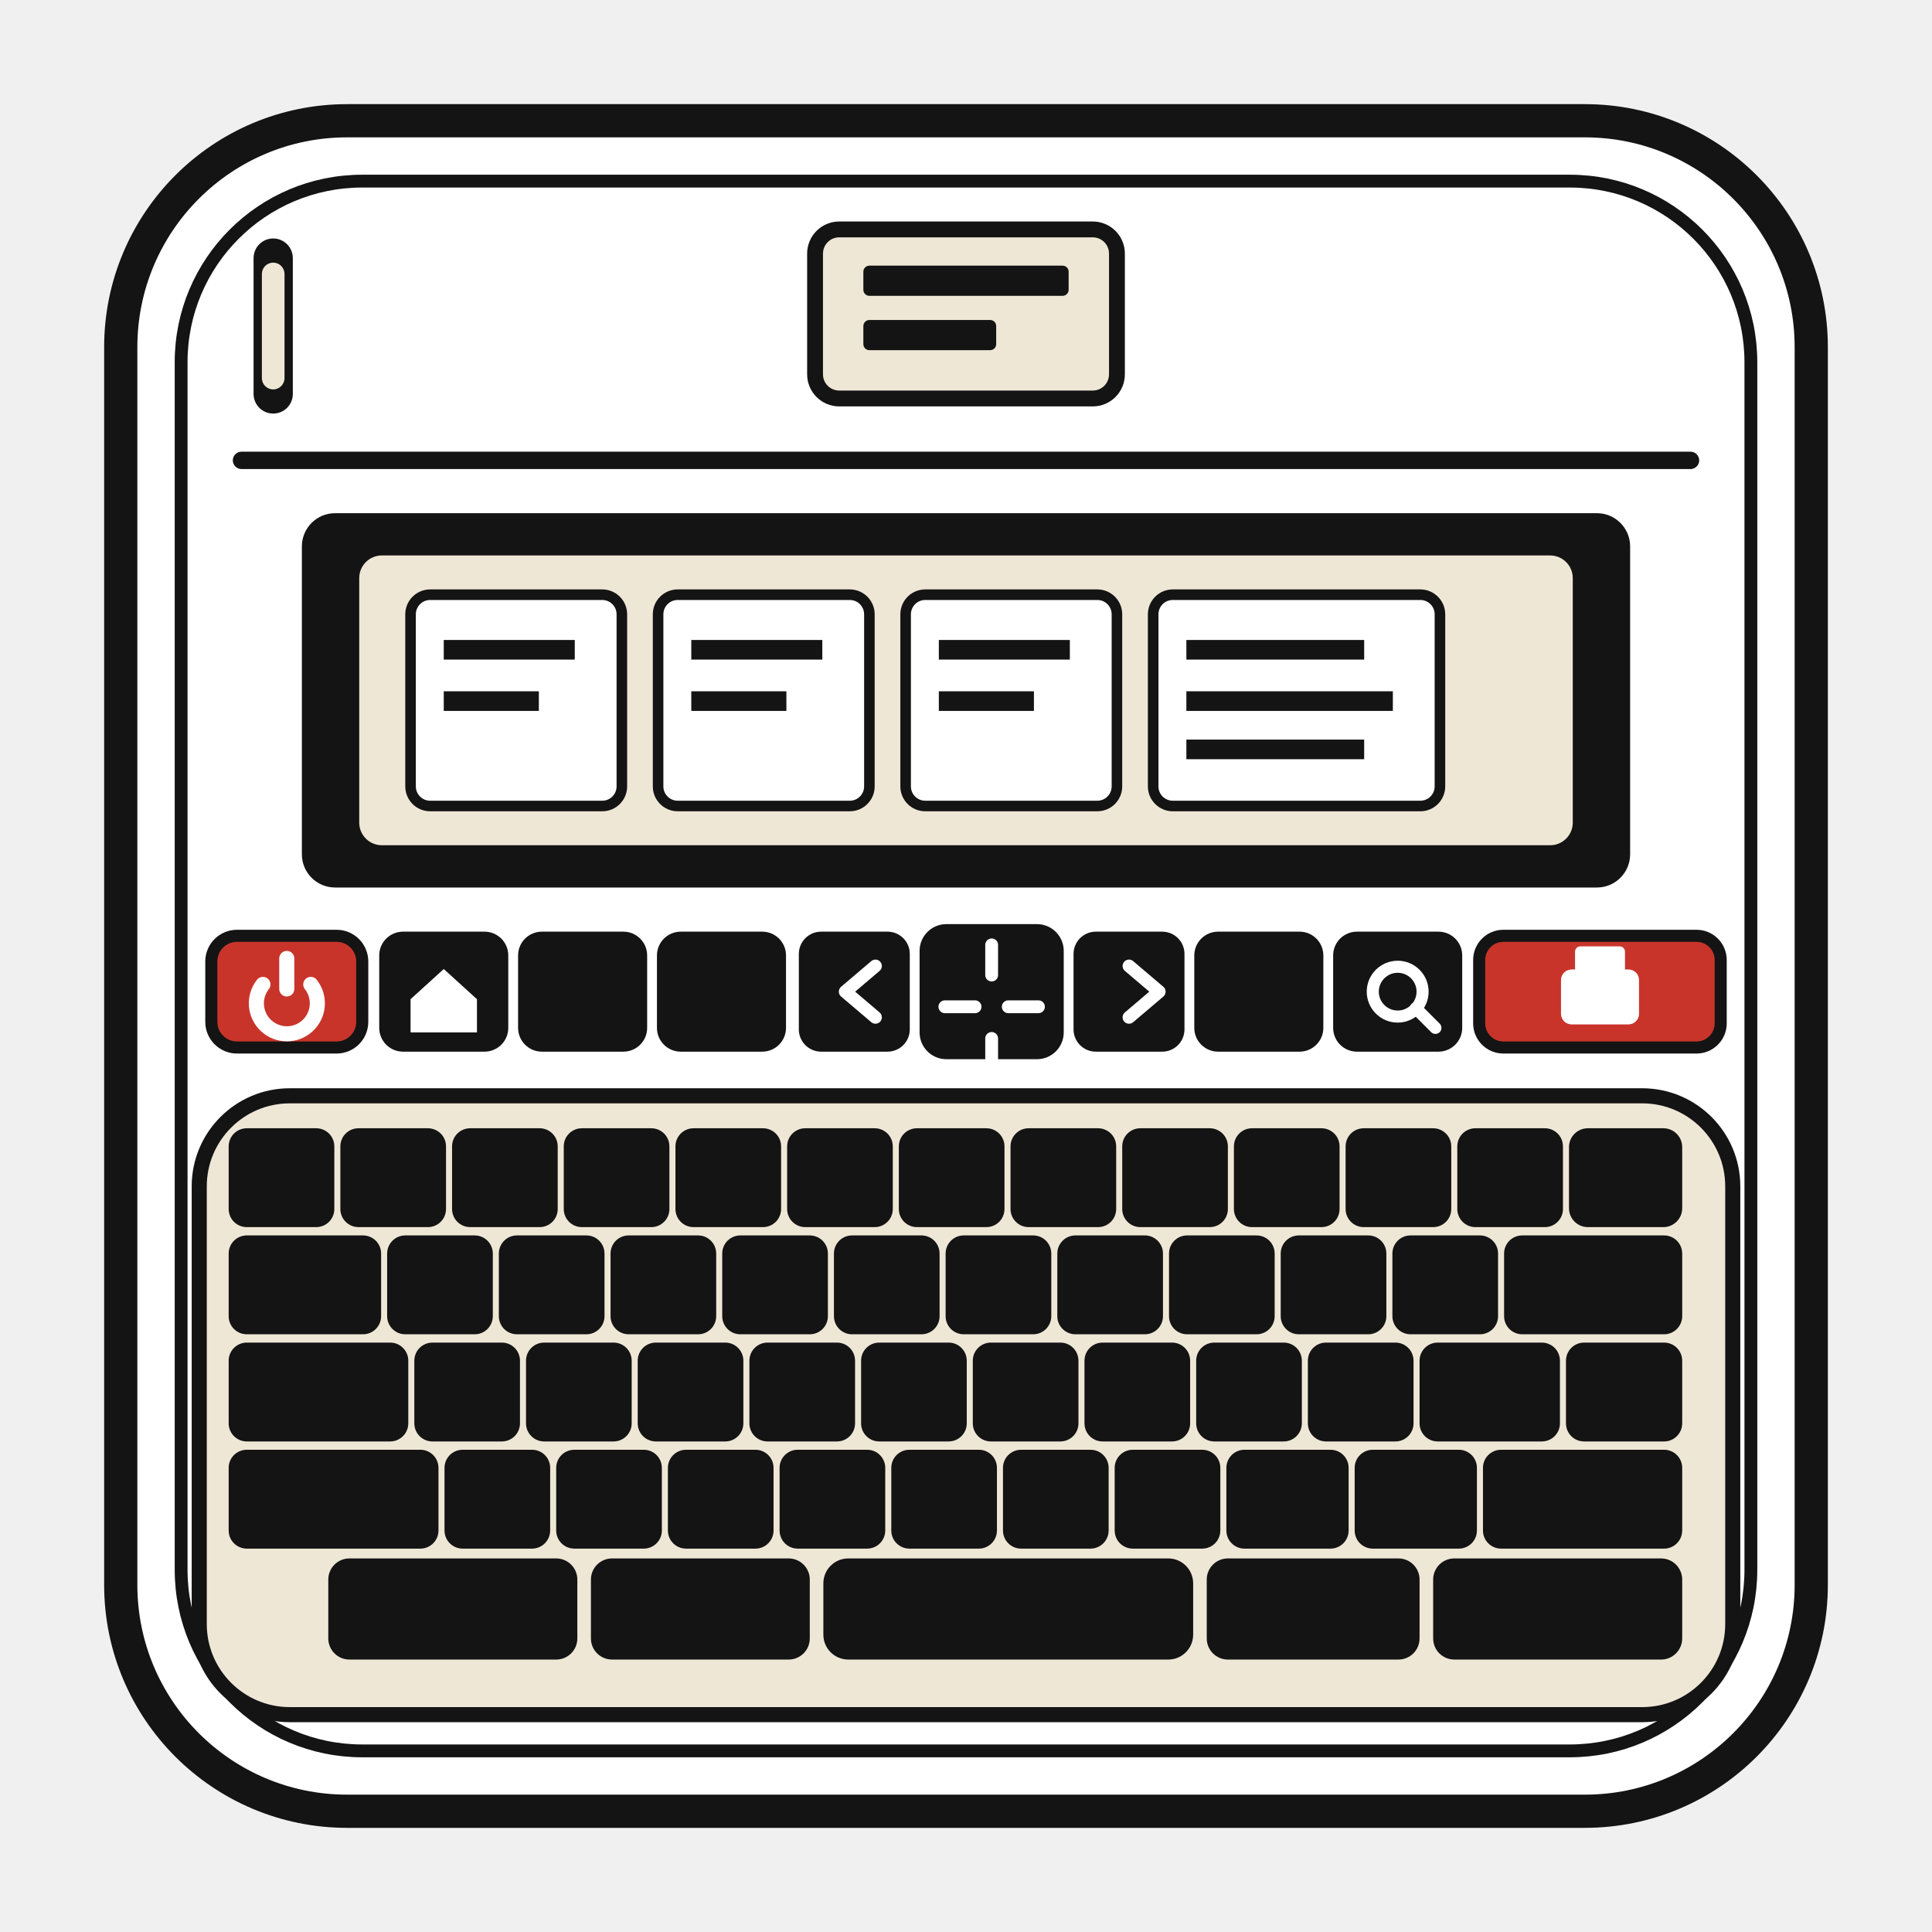
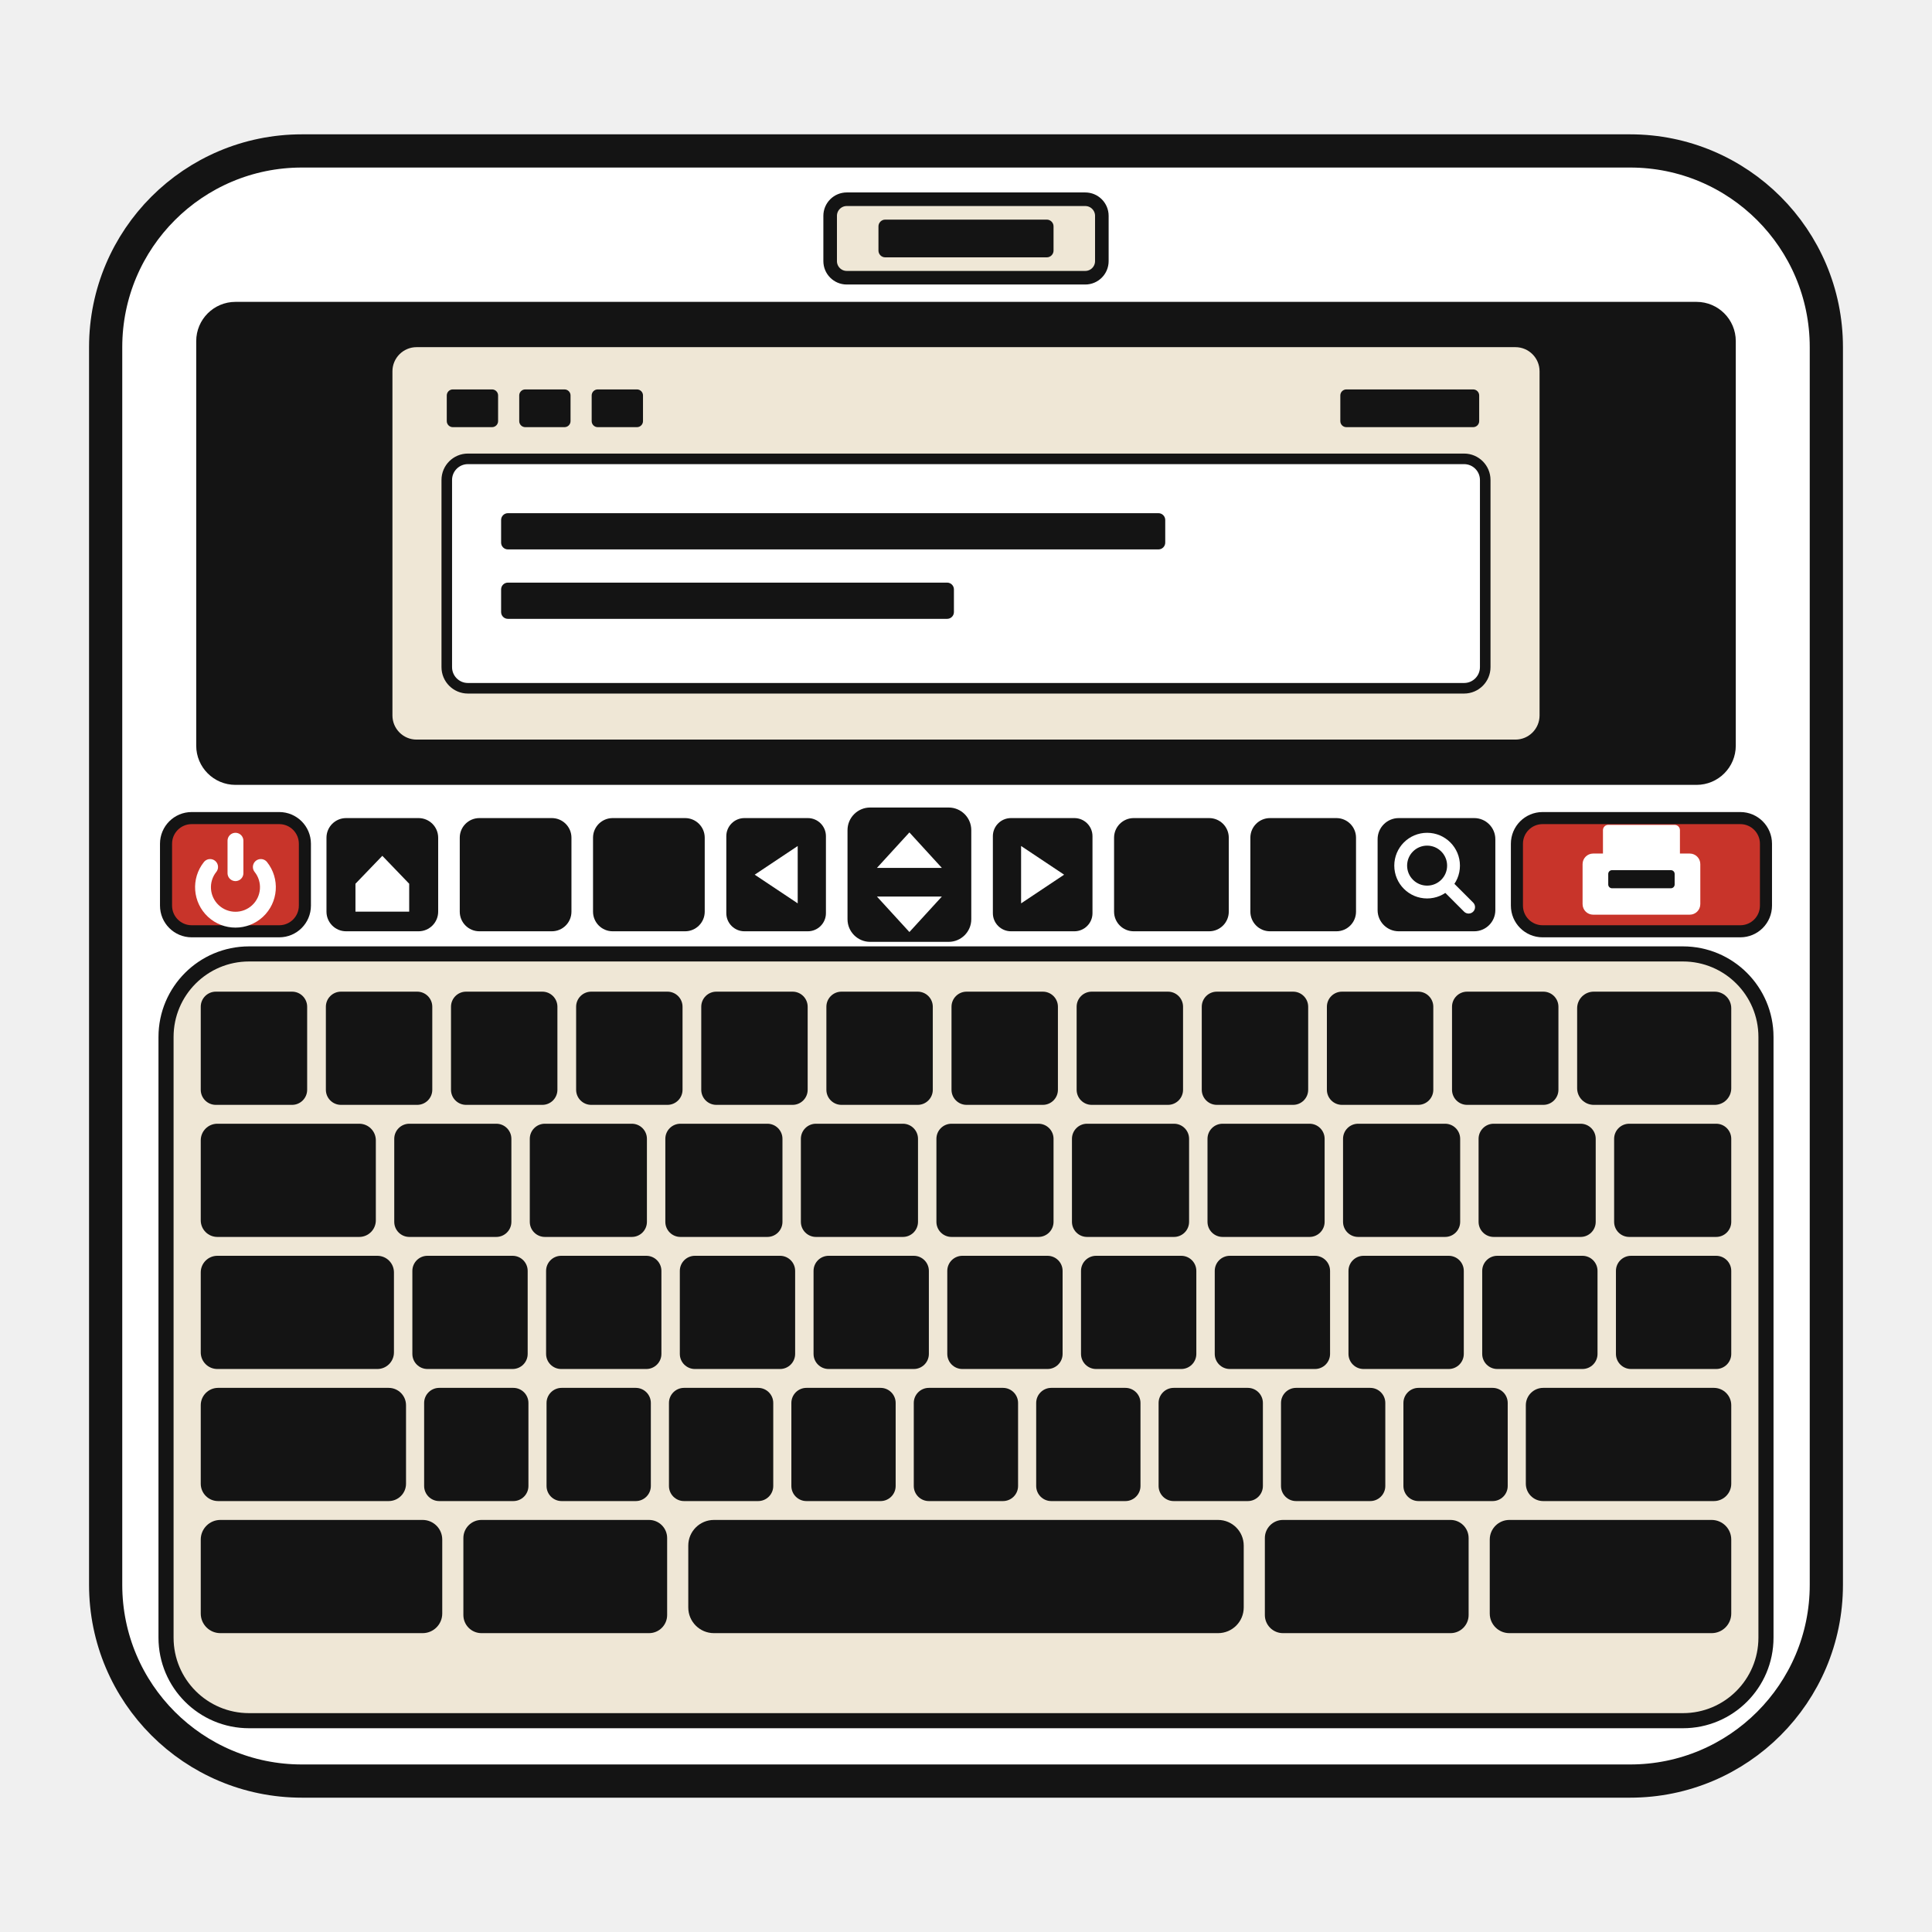
<svg xmlns="http://www.w3.org/2000/svg" viewBox="0 0 128 128" fill="none">
  <g stroke-linejoin="round" stroke-linecap="round">
-     <rect x="8.00" y="8.00" width="112.00" height="112.00" rx="15.00" fill="#fff" stroke="#141414" stroke-width="2.2" />
-     <rect x="12.00" y="12.00" width="104.00" height="104.00" rx="12.00" fill="#fff" stroke="#141414" stroke-width="0.85" />
-     <path d="M16 30.5 h96" fill="none" stroke="#141414" stroke-width="1.15" />
-     <rect x="54.00" y="15.20" width="20.00" height="11.20" rx="1.60" fill="#efe7d6" stroke="#141414" stroke-width="1.05" />
-     <rect x="57.20" y="17.60" width="13.60" height="2.00" rx="0.40" fill="#141414" />
-     <rect x="57.20" y="21.20" width="8.80" height="2.00" rx="0.40" fill="#141414" />
-     <rect x="16.80" y="15.80" width="2.60" height="11.60" rx="1.30" fill="#141414" />
-     <rect x="17.35" y="17.40" width="1.50" height="8.40" rx="0.75" fill="#efe7d6" />
-     <rect x="20.00" y="34.00" width="88.00" height="24.80" rx="2.20" fill="#141414" />
-     <rect x="23.80" y="36.80" width="80.40" height="19.20" rx="1.50" fill="#efe7d6" />
-     <rect x="27.20" y="39.40" width="14.00" height="14.00" rx="1.30" fill="#fff" stroke="#141414" stroke-width="0.7" />
-     <rect x="29.40" y="42.40" width="8.68" height="1.30" fill="#141414" />
-     <rect x="29.40" y="45.80" width="6.30" height="1.30" fill="#141414" />
-     <rect x="43.60" y="39.40" width="14.00" height="14.00" rx="1.30" fill="#fff" stroke="#141414" stroke-width="0.7" />
-     <rect x="45.80" y="42.40" width="8.68" height="1.30" fill="#141414" />
-     <rect x="45.80" y="45.80" width="6.30" height="1.30" fill="#141414" />
-     <rect x="60.00" y="39.40" width="14.00" height="14.00" rx="1.30" fill="#fff" stroke="#141414" stroke-width="0.7" />
-     <rect x="62.20" y="42.40" width="8.68" height="1.30" fill="#141414" />
-     <rect x="62.20" y="45.80" width="6.30" height="1.30" fill="#141414" />
-     <rect x="76.40" y="39.40" width="19.00" height="14.00" rx="1.30" fill="#fff" stroke="#141414" stroke-width="0.7" />
-     <rect x="78.60" y="42.40" width="11.78" height="1.30" fill="#141414" />
-     <rect x="78.60" y="45.80" width="13.68" height="1.30" fill="#141414" />
-     <rect x="78.60" y="49.00" width="11.78" height="1.30" fill="#141414" />
-     <rect x="14.00" y="62.00" width="10.00" height="7.40" rx="1.70" fill="#c8342a" stroke="#141414" stroke-width="0.8" />
-     <path d="M19.00 63.50v2.02" fill="none" stroke="#fff" stroke-width="1.0" />
-     <path d="M17.42 65.22a2.02 2.02 0 1 0 3.17 0" fill="none" stroke="#fff" stroke-width="1.0" />
-     <rect x="25.40" y="62.00" width="8.00" height="7.40" rx="1.30" fill="#141414" stroke="#141414" stroke-width="0.55" />
-     <path d="M27.2 66.2l2.2-2.0 2.2 2.0v2.2h-4.4z" fill="#fff" />
-     <rect x="34.60" y="62.00" width="8.00" height="7.40" rx="1.30" fill="#141414" stroke="#141414" stroke-width="0.55" />
-     <rect x="43.80" y="62.00" width="8.00" height="7.40" rx="1.30" fill="#141414" stroke="#141414" stroke-width="0.55" />
-     <rect x="53.20" y="62.00" width="6.80" height="7.40" rx="1.20" fill="#141414" stroke="#141414" stroke-width="0.55" />
-     <path d="M58.0 64.0l-2.0 1.7 2.0 1.7" fill="none" stroke="#fff" stroke-width="0.85" />
-     <rect x="61.20" y="61.50" width="9.00" height="8.40" rx="1.50" fill="#141414" stroke="#141414" stroke-width="0.55" />
-     <path d="M65.7 62.6v2.0M65.7 68.8v2.0M62.6 66.7h2.0M66.8 66.7h2.0" fill="none" stroke="#fff" stroke-width="0.85" />
-     <rect x="71.40" y="62.00" width="6.80" height="7.40" rx="1.20" fill="#141414" stroke="#141414" stroke-width="0.55" />
-     <path d="M74.8 64.0l2.0 1.7-2.0 1.7" fill="none" stroke="#fff" stroke-width="0.85" />
-     <rect x="79.40" y="62.00" width="8.00" height="7.40" rx="1.30" fill="#141414" stroke="#141414" stroke-width="0.55" />
-     <rect x="88.60" y="62.00" width="8.00" height="7.40" rx="1.30" fill="#141414" stroke="#141414" stroke-width="0.55" />
-     <circle cx="92.60" cy="65.70" r="1.65" fill="none" stroke="#fff" stroke-width="0.8" />
-     <path d="M93.8 66.8l1.3 1.3" fill="none" stroke="#fff" stroke-width="0.8" />
-     <rect x="98.00" y="62.00" width="16.00" height="7.40" rx="1.60" fill="#c8342a" stroke="#141414" stroke-width="0.8" />
-     <rect x="103.42" y="64.23" width="5.17" height="3.64" rx="0.70" fill="#fff" />
-     <rect x="104.35" y="62.70" width="3.31" height="1.82" rx="0.35" fill="#fff" />
-     <rect x="104.55" y="65.25" width="2.90" height="1.02" rx="0.25" fill="#fff" />
-     <rect x="13.20" y="72.60" width="101.60" height="41.00" rx="6.00" fill="#efe7d6" stroke="#141414" stroke-width="1.0" />
-     <rect x="15.40" y="75.00" width="6.50" height="6.05" rx="0.95" fill="#141414" stroke="#141414" stroke-width="0.5" />
-     <rect x="22.80" y="75.00" width="6.50" height="6.05" rx="0.95" fill="#141414" stroke="#141414" stroke-width="0.5" />
-     <rect x="30.20" y="75.00" width="6.50" height="6.05" rx="0.95" fill="#141414" stroke="#141414" stroke-width="0.5" />
-     <rect x="37.60" y="75.00" width="6.50" height="6.05" rx="0.95" fill="#141414" stroke="#141414" stroke-width="0.5" />
-     <rect x="45.00" y="75.00" width="6.50" height="6.05" rx="0.95" fill="#141414" stroke="#141414" stroke-width="0.5" />
-     <rect x="52.40" y="75.00" width="6.50" height="6.05" rx="0.95" fill="#141414" stroke="#141414" stroke-width="0.5" />
-     <rect x="59.80" y="75.00" width="6.50" height="6.05" rx="0.95" fill="#141414" stroke="#141414" stroke-width="0.5" />
-     <rect x="67.20" y="75.00" width="6.50" height="6.05" rx="0.95" fill="#141414" stroke="#141414" stroke-width="0.5" />
-     <rect x="74.60" y="75.00" width="6.50" height="6.05" rx="0.95" fill="#141414" stroke="#141414" stroke-width="0.5" />
-     <rect x="82.00" y="75.00" width="6.50" height="6.05" rx="0.95" fill="#141414" stroke="#141414" stroke-width="0.5" />
-     <rect x="89.40" y="75.00" width="6.50" height="6.05" rx="0.95" fill="#141414" stroke="#141414" stroke-width="0.5" />
-     <rect x="96.80" y="75.00" width="6.50" height="6.05" rx="0.95" fill="#141414" stroke="#141414" stroke-width="0.5" />
-     <rect x="104.20" y="75.00" width="7.00" height="6.05" rx="1.00" fill="#141414" stroke="#141414" stroke-width="0.5" />
-     <rect x="15.40" y="82.10" width="9.60" height="6.05" rx="0.95" fill="#141414" stroke="#141414" stroke-width="0.5" />
-     <rect x="25.90" y="82.10" width="6.50" height="6.05" rx="0.95" fill="#141414" stroke="#141414" stroke-width="0.5" />
-     <rect x="33.30" y="82.10" width="6.50" height="6.05" rx="0.95" fill="#141414" stroke="#141414" stroke-width="0.5" />
-     <rect x="40.70" y="82.10" width="6.50" height="6.05" rx="0.95" fill="#141414" stroke="#141414" stroke-width="0.5" />
-     <rect x="48.10" y="82.10" width="6.50" height="6.05" rx="0.95" fill="#141414" stroke="#141414" stroke-width="0.5" />
-     <rect x="55.50" y="82.10" width="6.50" height="6.05" rx="0.95" fill="#141414" stroke="#141414" stroke-width="0.5" />
-     <rect x="62.90" y="82.10" width="6.50" height="6.05" rx="0.95" fill="#141414" stroke="#141414" stroke-width="0.5" />
-     <rect x="70.30" y="82.10" width="6.50" height="6.05" rx="0.95" fill="#141414" stroke="#141414" stroke-width="0.5" />
-     <rect x="77.70" y="82.10" width="6.50" height="6.05" rx="0.95" fill="#141414" stroke="#141414" stroke-width="0.5" />
-     <rect x="85.10" y="82.10" width="6.50" height="6.05" rx="0.95" fill="#141414" stroke="#141414" stroke-width="0.5" />
-     <rect x="92.50" y="82.10" width="6.50" height="6.05" rx="0.95" fill="#141414" stroke="#141414" stroke-width="0.5" />
-     <rect x="99.90" y="82.10" width="11.30" height="6.05" rx="0.95" fill="#141414" stroke="#141414" stroke-width="0.5" />
-     <rect x="15.40" y="89.20" width="11.40" height="6.05" rx="0.95" fill="#141414" stroke="#141414" stroke-width="0.5" />
-     <rect x="27.70" y="89.20" width="6.50" height="6.05" rx="0.95" fill="#141414" stroke="#141414" stroke-width="0.5" />
-     <rect x="35.10" y="89.20" width="6.50" height="6.05" rx="0.95" fill="#141414" stroke="#141414" stroke-width="0.5" />
-     <rect x="42.50" y="89.20" width="6.50" height="6.05" rx="0.95" fill="#141414" stroke="#141414" stroke-width="0.5" />
-     <rect x="49.90" y="89.20" width="6.50" height="6.05" rx="0.95" fill="#141414" stroke="#141414" stroke-width="0.5" />
-     <rect x="57.30" y="89.20" width="6.50" height="6.05" rx="0.95" fill="#141414" stroke="#141414" stroke-width="0.5" />
-     <rect x="64.70" y="89.20" width="6.50" height="6.05" rx="0.95" fill="#141414" stroke="#141414" stroke-width="0.5" />
-     <rect x="72.10" y="89.20" width="6.50" height="6.05" rx="0.95" fill="#141414" stroke="#141414" stroke-width="0.5" />
-     <rect x="79.50" y="89.20" width="6.50" height="6.05" rx="0.95" fill="#141414" stroke="#141414" stroke-width="0.5" />
-     <rect x="86.90" y="89.20" width="6.50" height="6.05" rx="0.95" fill="#141414" stroke="#141414" stroke-width="0.5" />
-     <rect x="94.30" y="89.20" width="8.80" height="6.05" rx="0.95" fill="#141414" stroke="#141414" stroke-width="0.5" />
-     <rect x="104.00" y="89.20" width="7.20" height="6.05" rx="0.95" fill="#141414" stroke="#141414" stroke-width="0.5" />
-     <rect x="15.40" y="96.30" width="13.40" height="6.05" rx="0.95" fill="#141414" stroke="#141414" stroke-width="0.5" />
-     <rect x="29.70" y="96.30" width="6.50" height="6.05" rx="0.95" fill="#141414" stroke="#141414" stroke-width="0.5" />
-     <rect x="37.10" y="96.30" width="6.50" height="6.05" rx="0.95" fill="#141414" stroke="#141414" stroke-width="0.5" />
-     <rect x="44.50" y="96.30" width="6.50" height="6.05" rx="0.95" fill="#141414" stroke="#141414" stroke-width="0.5" />
-     <rect x="51.90" y="96.30" width="6.50" height="6.05" rx="0.95" fill="#141414" stroke="#141414" stroke-width="0.5" />
-     <rect x="59.30" y="96.30" width="6.50" height="6.05" rx="0.95" fill="#141414" stroke="#141414" stroke-width="0.5" />
-     <rect x="66.70" y="96.30" width="6.50" height="6.05" rx="0.95" fill="#141414" stroke="#141414" stroke-width="0.5" />
-     <rect x="74.10" y="96.30" width="6.50" height="6.05" rx="0.95" fill="#141414" stroke="#141414" stroke-width="0.5" />
-     <rect x="81.50" y="96.30" width="7.60" height="6.05" rx="0.95" fill="#141414" stroke="#141414" stroke-width="0.5" />
-     <rect x="90.00" y="96.30" width="7.60" height="6.05" rx="0.95" fill="#141414" stroke="#141414" stroke-width="0.5" />
-     <rect x="98.50" y="96.30" width="12.70" height="6.05" rx="0.95" fill="#141414" stroke="#141414" stroke-width="0.5" />
-     <rect x="22.00" y="103.50" width="16.00" height="6.20" rx="1.15" fill="#141414" stroke="#141414" stroke-width="0.5" />
-     <rect x="39.40" y="103.50" width="14.00" height="6.20" rx="1.15" fill="#141414" stroke="#141414" stroke-width="0.5" />
-     <rect x="54.80" y="103.50" width="24.00" height="6.20" rx="1.40" fill="#141414" stroke="#141414" stroke-width="0.5" />
-     <rect x="80.20" y="103.50" width="13.60" height="6.20" rx="1.15" fill="#141414" stroke="#141414" stroke-width="0.5" />
-     <rect x="95.20" y="103.50" width="16.00" height="6.20" rx="1.15" fill="#141414" stroke="#141414" stroke-width="0.5" />
+     <rect x="7.00" y="10.00" width="114.00" height="108.00" rx="13.00" fill="#fff" stroke="#141414" stroke-width="2.2" />
+     <rect x="55.00" y="13.20" width="18.00" height="5.20" rx="1.10" fill="#efe7d6" stroke="#141414" stroke-width="0.9" />
+     <rect x="58.20" y="14.55" width="11.60" height="2.50" rx="0.45" fill="#141414" />
+     <rect x="13.00" y="20.00" width="102.00" height="32.00" rx="2.60" fill="#141414" />
+     <rect x="26.00" y="23.00" width="76.00" height="26.00" rx="1.60" fill="#efe7d6" />
+     <rect x="29.60" y="25.80" width="3.40" height="2.50" rx="0.40" fill="#141414" />
+     <rect x="34.40" y="25.80" width="3.40" height="2.50" rx="0.40" fill="#141414" />
+     <rect x="39.20" y="25.80" width="3.40" height="2.50" rx="0.40" fill="#141414" />
+     <rect x="88.80" y="25.80" width="9.20" height="2.50" rx="0.40" fill="#141414" />
+     <rect x="29.60" y="30.40" width="68.80" height="15.20" rx="1.40" fill="#fff" stroke="#141414" stroke-width="0.7" />
+     <rect x="33.20" y="34.00" width="44.00" height="2.40" rx="0.45" fill="#141414" />
+     <rect x="33.20" y="38.60" width="30.00" height="2.40" rx="0.45" fill="#141414" />
+     <rect x="11.00" y="54.20" width="9.20" height="7.50" rx="1.70" fill="#c8342a" stroke="#141414" stroke-width="0.8" />
+     <path d="M15.60 55.70 v2.15" fill="none" stroke="#fff" stroke-width="1.05" />
+     <path d="M13.92 57.44 a 2.15 2.15 0 1 0 3.36 0" fill="none" stroke="#fff" stroke-width="1.05" />
+     <rect x="21.63" y="54.20" width="7.40" height="7.50" rx="1.30" fill="#141414" />
+     <path d="M23.55 58.55 v1.85 h3.56 v-1.85 l-1.78-1.85 z" fill="#fff" />
+     <rect x="30.46" y="54.20" width="7.40" height="7.50" rx="1.30" fill="#141414" />
+     <rect x="39.29" y="54.20" width="7.40" height="7.50" rx="1.30" fill="#141414" />
+     <rect x="48.12" y="54.20" width="6.60" height="7.50" rx="1.20" fill="#141414" />
+     <path d="M52.85 56.05 v3.80 l-2.85-1.90 z" fill="#fff" />
+     <rect x="56.15" y="53.50" width="8.20" height="8.90" rx="1.50" fill="#141414" />
+     <path d="M60.25 55.15 l-2.15 2.35 h4.30 z" fill="#fff" />
+     <path d="M60.25 61.75 l-2.15-2.35 h4.30 z" fill="#fff" />
+     <rect x="65.78" y="54.20" width="6.60" height="7.50" rx="1.20" fill="#141414" />
+     <path d="M67.65 56.05 v3.80 l2.85-1.90 z" fill="#fff" />
+     <rect x="73.81" y="54.20" width="7.60" height="7.50" rx="1.30" fill="#141414" />
+     <rect x="82.84" y="54.20" width="7.00" height="7.50" rx="1.30" fill="#141414" />
+     <rect x="91.27" y="54.20" width="7.80" height="7.50" rx="1.40" fill="#141414" />
+     <circle cx="94.55" cy="57.35" r="1.75" fill="none" stroke="#fff" stroke-width="0.85" />
+     <path d="M95.85 58.65 l1.45 1.45" fill="none" stroke="#fff" stroke-width="0.85" />
+     <rect x="100.50" y="54.20" width="16.50" height="7.50" rx="1.70" fill="#c8342a" stroke="#141414" stroke-width="0.8" />
+     <rect x="104.85" y="56.55" width="7.80" height="4.05" rx="0.70" fill="#fff" />
+     <rect x="106.20" y="54.65" width="5.10" height="2.35" rx="0.35" fill="#fff" />
+     <rect x="106.55" y="57.65" width="4.40" height="1.20" rx="0.25" fill="#141414" />
+     <rect x="11.00" y="63.20" width="106.00" height="50.80" rx="5.50" fill="#efe7d6" stroke="#141414" stroke-width="1.0" />
+     <rect x="13.30" y="65.70" width="7.05" height="7.50" rx="1.00" fill="#141414" />
+     <rect x="21.59" y="65.70" width="7.05" height="7.50" rx="1.00" fill="#141414" />
+     <rect x="29.88" y="65.70" width="7.05" height="7.50" rx="1.00" fill="#141414" />
+     <rect x="38.17" y="65.70" width="7.05" height="7.50" rx="1.00" fill="#141414" />
+     <rect x="46.46" y="65.70" width="7.05" height="7.50" rx="1.00" fill="#141414" />
+     <rect x="54.75" y="65.70" width="7.05" height="7.50" rx="1.00" fill="#141414" />
+     <rect x="63.04" y="65.70" width="7.05" height="7.50" rx="1.00" fill="#141414" />
+     <rect x="71.33" y="65.70" width="7.05" height="7.50" rx="1.00" fill="#141414" />
+     <rect x="79.62" y="65.70" width="7.05" height="7.50" rx="1.00" fill="#141414" />
+     <rect x="87.91" y="65.70" width="7.05" height="7.50" rx="1.00" fill="#141414" />
+     <rect x="96.20" y="65.70" width="7.05" height="7.50" rx="1.00" fill="#141414" />
+     <rect x="104.49" y="65.70" width="10.21" height="7.50" rx="1.10" fill="#141414" />
+     <rect x="13.30" y="74.45" width="11.60" height="7.50" rx="1.10" fill="#141414" />
+     <rect x="26.12" y="74.45" width="7.76" height="7.50" rx="1.00" fill="#141414" />
+     <rect x="35.10" y="74.45" width="7.76" height="7.50" rx="1.00" fill="#141414" />
+     <rect x="44.08" y="74.45" width="7.76" height="7.50" rx="1.00" fill="#141414" />
+     <rect x="53.06" y="74.45" width="7.76" height="7.50" rx="1.00" fill="#141414" />
+     <rect x="62.04" y="74.45" width="7.76" height="7.50" rx="1.00" fill="#141414" />
+     <rect x="71.02" y="74.45" width="7.76" height="7.50" rx="1.00" fill="#141414" />
+     <rect x="80.00" y="74.45" width="7.76" height="7.50" rx="1.00" fill="#141414" />
+     <rect x="88.98" y="74.45" width="7.76" height="7.50" rx="1.00" fill="#141414" />
+     <rect x="97.96" y="74.45" width="7.76" height="7.50" rx="1.00" fill="#141414" />
+     <rect x="106.94" y="74.45" width="7.76" height="7.50" rx="1.00" fill="#141414" />
+     <rect x="13.30" y="83.20" width="12.80" height="7.50" rx="1.10" fill="#141414" />
+     <rect x="27.32" y="83.20" width="7.64" height="7.50" rx="1.00" fill="#141414" />
+     <rect x="36.18" y="83.20" width="7.64" height="7.50" rx="1.00" fill="#141414" />
+     <rect x="45.04" y="83.20" width="7.64" height="7.50" rx="1.00" fill="#141414" />
+     <rect x="53.90" y="83.20" width="7.64" height="7.50" rx="1.00" fill="#141414" />
+     <rect x="62.76" y="83.20" width="7.64" height="7.50" rx="1.00" fill="#141414" />
+     <rect x="71.62" y="83.20" width="7.64" height="7.50" rx="1.00" fill="#141414" />
+     <rect x="80.48" y="83.20" width="7.64" height="7.50" rx="1.00" fill="#141414" />
+     <rect x="89.34" y="83.20" width="7.64" height="7.50" rx="1.00" fill="#141414" />
+     <rect x="98.20" y="83.20" width="7.64" height="7.50" rx="1.00" fill="#141414" />
+     <rect x="107.06" y="83.20" width="7.64" height="7.50" rx="1.00" fill="#141414" />
+     <rect x="13.30" y="91.95" width="13.60" height="7.50" rx="1.15" fill="#141414" />
+     <rect x="28.10" y="91.95" width="6.91" height="7.50" rx="1.00" fill="#141414" />
+     <rect x="36.21" y="91.95" width="6.91" height="7.50" rx="1.00" fill="#141414" />
+     <rect x="44.32" y="91.95" width="6.91" height="7.50" rx="1.00" fill="#141414" />
+     <rect x="52.43" y="91.95" width="6.91" height="7.50" rx="1.00" fill="#141414" />
+     <rect x="60.54" y="91.95" width="6.91" height="7.50" rx="1.00" fill="#141414" />
+     <rect x="68.65" y="91.95" width="6.91" height="7.50" rx="1.00" fill="#141414" />
+     <rect x="76.76" y="91.95" width="6.91" height="7.50" rx="1.00" fill="#141414" />
+     <rect x="84.87" y="91.95" width="6.91" height="7.50" rx="1.00" fill="#141414" />
+     <rect x="92.98" y="91.95" width="6.91" height="7.50" rx="1.00" fill="#141414" />
+     <rect x="101.09" y="91.95" width="13.61" height="7.50" rx="1.15" fill="#141414" />
+     <rect x="13.30" y="100.70" width="16.00" height="7.50" rx="1.30" fill="#141414" />
+     <rect x="30.70" y="100.70" width="13.50" height="7.50" rx="1.20" fill="#141414" />
+     <rect x="45.60" y="100.70" width="36.80" height="7.50" rx="1.70" fill="#141414" />
+     <rect x="83.80" y="100.70" width="13.50" height="7.50" rx="1.20" fill="#141414" />
+     <rect x="98.70" y="100.70" width="16.00" height="7.50" rx="1.30" fill="#141414" />
  </g>
</svg>
